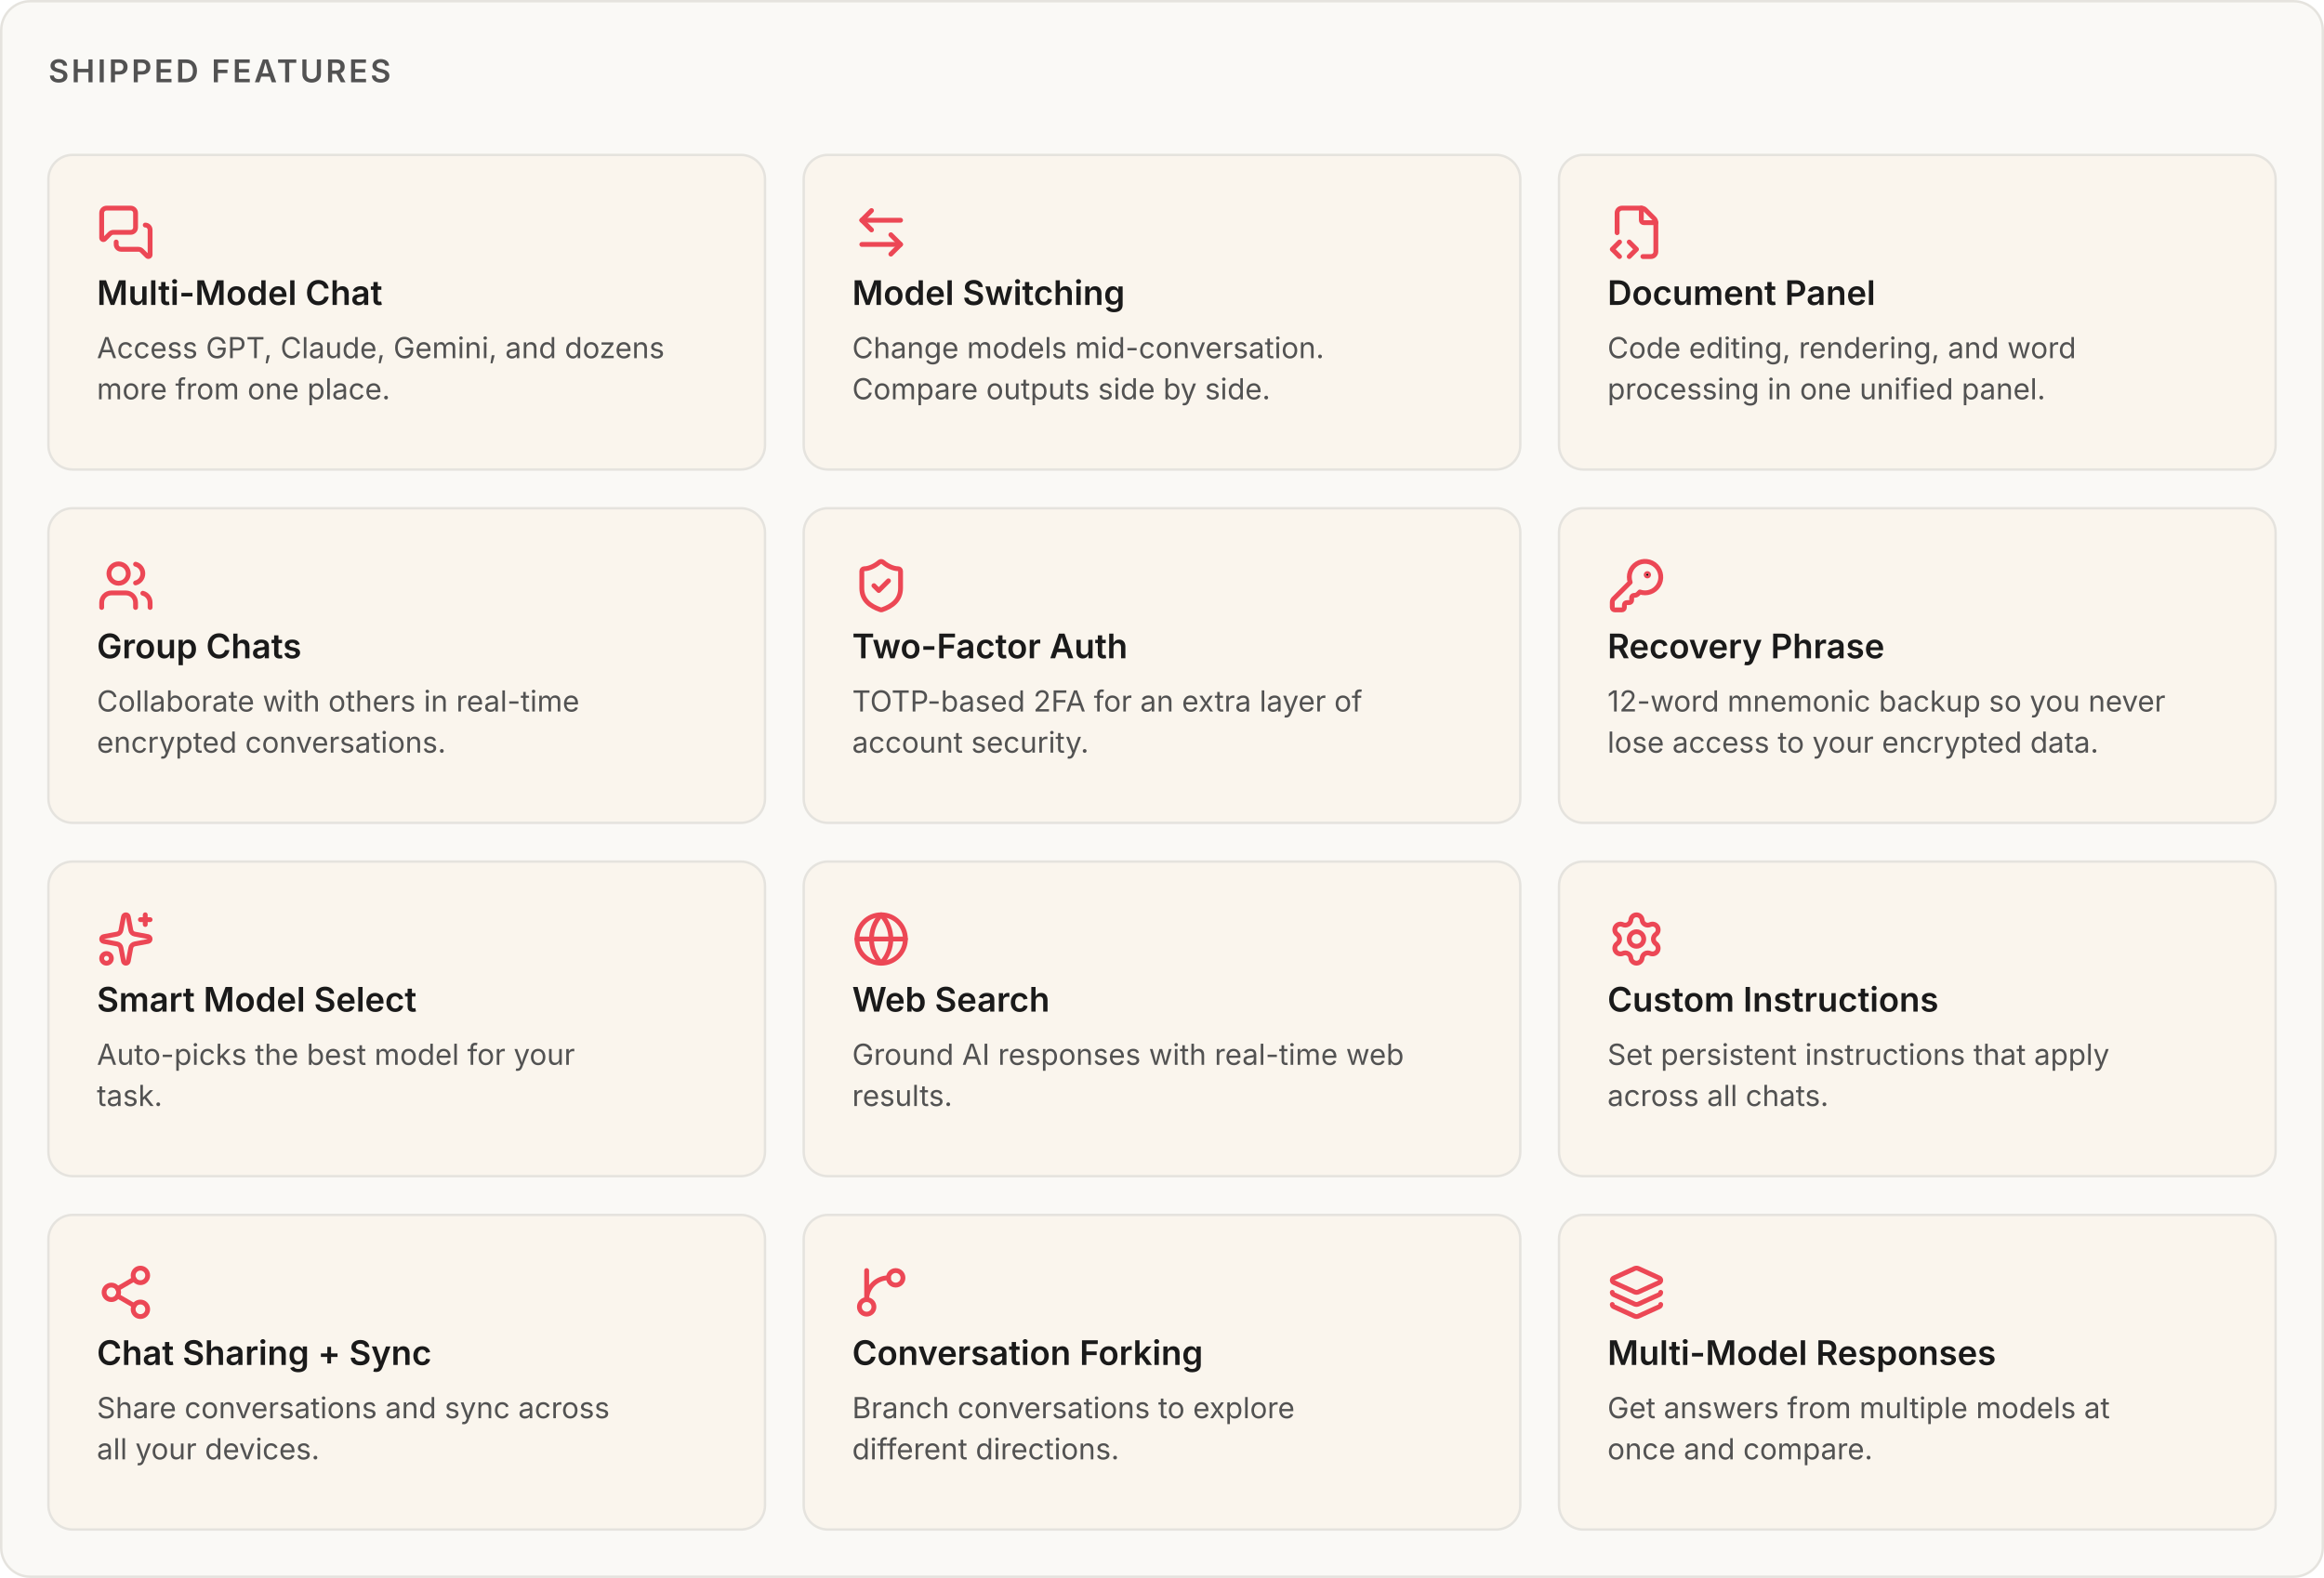
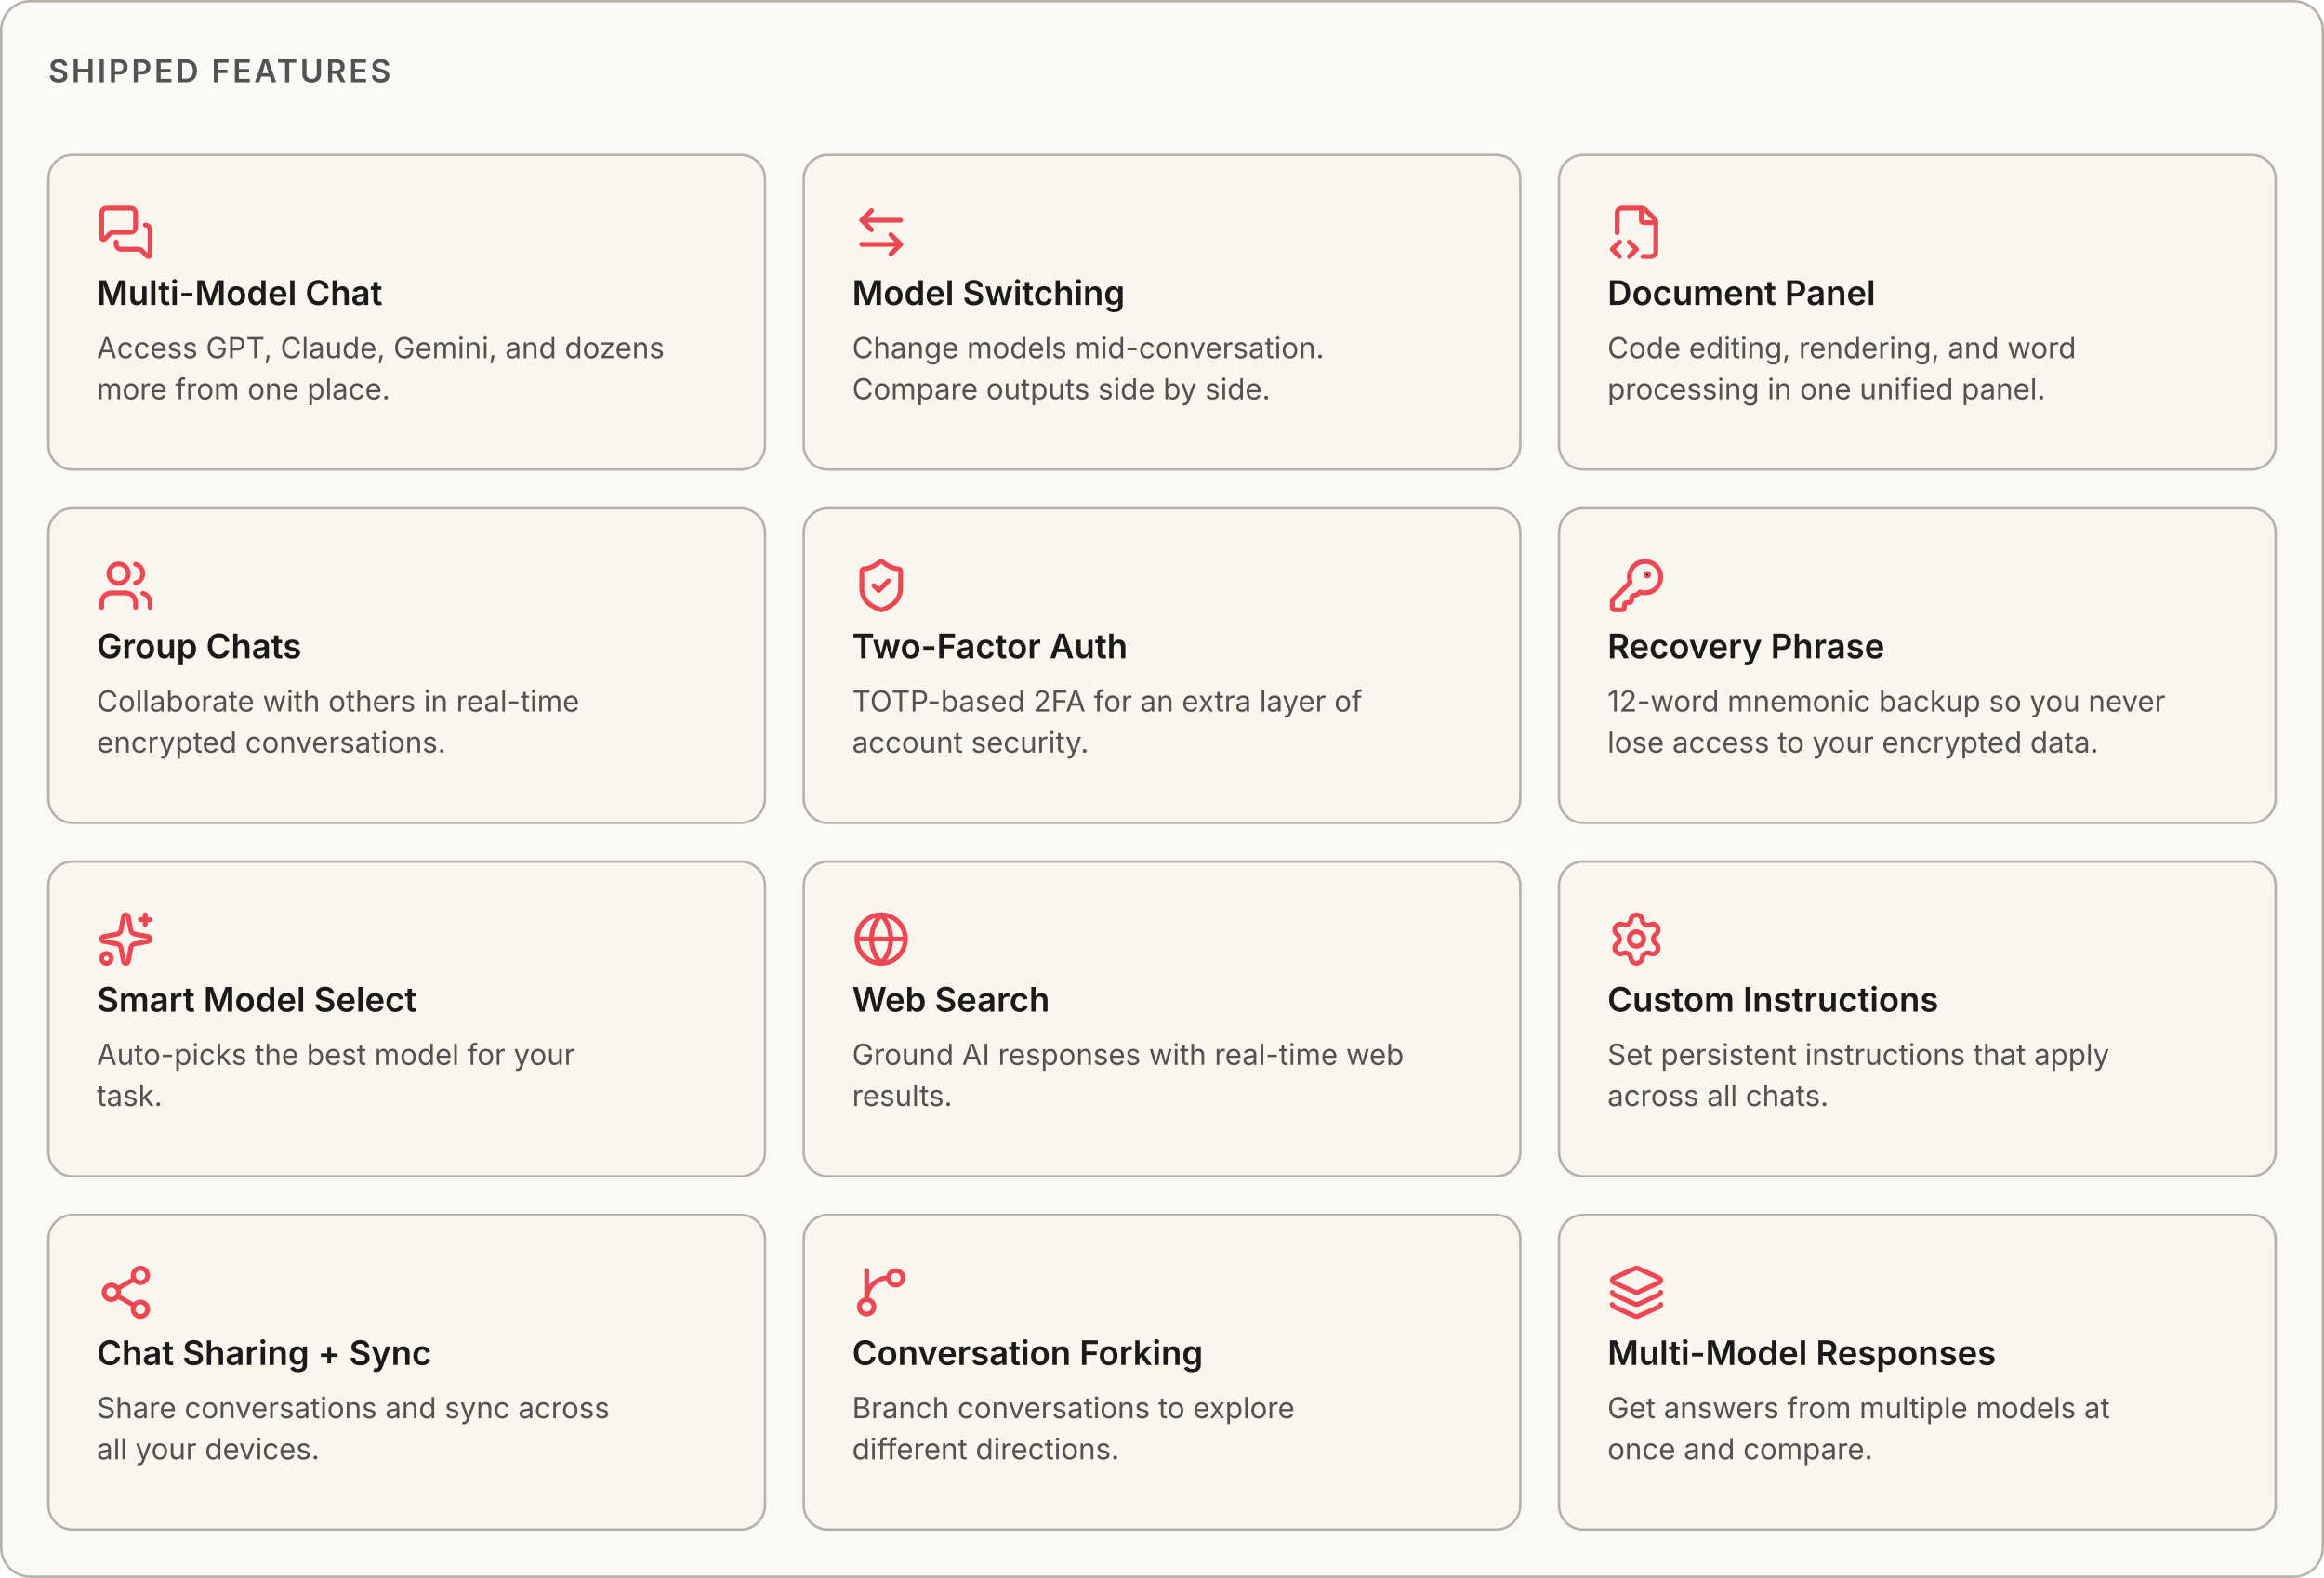
<svg xmlns="http://www.w3.org/2000/svg" viewBox="0 0 960 652" width="100%">
-   <rect x="0.5" y="0.5" width="959" height="651" rx="12" fill="#faf9f6" stroke="#e5e3de" />
+   <rect x="0.5" y="0.5" width="959" height="651" rx="12" fill="#faf9f6" stroke="#b5b1a8" />
  <text x="20" y="34" font-family="-apple-system, BlinkMacSystemFont, &quot;Segoe UI&quot;, system-ui, sans-serif" font-size="13" font-weight="600" fill="#525252" letter-spacing="0.08em">SHIPPED FEATURES</text>
  <g>
-     <rect x="20" y="64" width="296" height="130" rx="10" fill="#faf5ed" stroke="#e5e3de" stroke-width="1" />
+     <rect x="20" y="64" width="296" height="130" rx="10" fill="#faf5ed" stroke="#b5b1a8" stroke-width="1" />
    <svg x="40" y="84" width="24" height="24" viewBox="0 0 24 24" fill="none" stroke="#ec4755" stroke-width="2" stroke-linecap="round" stroke-linejoin="round">
      <path d="M16 10a2 2 0 0 1-2 2H6.828a2 2 0 0 0-1.414.586l-2.202 2.202A.71.71 0 0 1 2 14.286V4a2 2 0 0 1 2-2h10a2 2 0 0 1 2 2z" />
      <path d="M20 9a2 2 0 0 1 2 2v10.286a.71.71 0 0 1-1.212.502l-2.202-2.202A2 2 0 0 0 17.172 19H10a2 2 0 0 1-2-2v-1" />
    </svg>
    <text x="40" y="126" font-family="-apple-system, BlinkMacSystemFont, &quot;Segoe UI&quot;, system-ui, sans-serif" font-size="14" font-weight="600" fill="#1a1a1a">Multi-Model Chat</text>
    <text x="40" y="148" font-family="-apple-system, BlinkMacSystemFont, &quot;Segoe UI&quot;, system-ui, sans-serif" font-size="12" fill="#525252">Access GPT, Claude, Gemini, and dozens</text>
    <text x="40" y="165" font-family="-apple-system, BlinkMacSystemFont, &quot;Segoe UI&quot;, system-ui, sans-serif" font-size="12" fill="#525252">more from one place.</text>
  </g>
  <g>
-     <rect x="332" y="64" width="296" height="130" rx="10" fill="#faf5ed" stroke="#e5e3de" stroke-width="1" />
+     <rect x="332" y="64" width="296" height="130" rx="10" fill="#faf5ed" stroke="#b5b1a8" stroke-width="1" />
    <svg x="352" y="84" width="24" height="24" viewBox="0 0 24 24" fill="none" stroke="#ec4755" stroke-width="2" stroke-linecap="round" stroke-linejoin="round">
      <path d="M8 3 4 7l4 4" />
      <path d="M4 7h16" />
      <path d="m16 21 4-4-4-4" />
      <path d="M20 17H4" />
    </svg>
    <text x="352" y="126" font-family="-apple-system, BlinkMacSystemFont, &quot;Segoe UI&quot;, system-ui, sans-serif" font-size="14" font-weight="600" fill="#1a1a1a">Model Switching</text>
    <text x="352" y="148" font-family="-apple-system, BlinkMacSystemFont, &quot;Segoe UI&quot;, system-ui, sans-serif" font-size="12" fill="#525252">Change models mid-conversation.</text>
    <text x="352" y="165" font-family="-apple-system, BlinkMacSystemFont, &quot;Segoe UI&quot;, system-ui, sans-serif" font-size="12" fill="#525252">Compare outputs side by side.</text>
  </g>
  <g>
-     <rect x="644" y="64" width="296" height="130" rx="10" fill="#faf5ed" stroke="#e5e3de" stroke-width="1" />
+     <rect x="644" y="64" width="296" height="130" rx="10" fill="#faf5ed" stroke="#b5b1a8" stroke-width="1" />
    <svg x="664" y="84" width="24" height="24" viewBox="0 0 24 24" fill="none" stroke="#ec4755" stroke-width="2" stroke-linecap="round" stroke-linejoin="round">
      <path d="M4 12.15V4a2 2 0 0 1 2-2h8a2.4 2.4 0 0 1 1.706.706l3.588 3.588A2.4 2.4 0 0 1 20 8v12a2 2 0 0 1-2 2h-3.35" />
      <path d="M14 2v5a1 1 0 0 0 1 1h5" />
      <path d="m5 16-3 3 3 3" />
      <path d="m9 22 3-3-3-3" />
    </svg>
    <text x="664" y="126" font-family="-apple-system, BlinkMacSystemFont, &quot;Segoe UI&quot;, system-ui, sans-serif" font-size="14" font-weight="600" fill="#1a1a1a">Document Panel</text>
    <text x="664" y="148" font-family="-apple-system, BlinkMacSystemFont, &quot;Segoe UI&quot;, system-ui, sans-serif" font-size="12" fill="#525252">Code editing, rendering, and word</text>
    <text x="664" y="165" font-family="-apple-system, BlinkMacSystemFont, &quot;Segoe UI&quot;, system-ui, sans-serif" font-size="12" fill="#525252">processing in one unified panel.</text>
  </g>
  <g>
-     <rect x="20" y="210" width="296" height="130" rx="10" fill="#faf5ed" stroke="#e5e3de" stroke-width="1" />
+     <rect x="20" y="210" width="296" height="130" rx="10" fill="#faf5ed" stroke="#b5b1a8" stroke-width="1" />
    <svg x="40" y="230" width="24" height="24" viewBox="0 0 24 24" fill="none" stroke="#ec4755" stroke-width="2" stroke-linecap="round" stroke-linejoin="round">
      <path d="M16 21v-2a4 4 0 0 0-4-4H6a4 4 0 0 0-4 4v2" />
      <path d="M16 3.128a4 4 0 0 1 0 7.744" />
      <path d="M22 21v-2a4 4 0 0 0-3-3.87" />
      <circle cx="9" cy="7" r="4" />
    </svg>
    <text x="40" y="272" font-family="-apple-system, BlinkMacSystemFont, &quot;Segoe UI&quot;, system-ui, sans-serif" font-size="14" font-weight="600" fill="#1a1a1a">Group Chats</text>
    <text x="40" y="294" font-family="-apple-system, BlinkMacSystemFont, &quot;Segoe UI&quot;, system-ui, sans-serif" font-size="12" fill="#525252">Collaborate with others in real-time</text>
    <text x="40" y="311" font-family="-apple-system, BlinkMacSystemFont, &quot;Segoe UI&quot;, system-ui, sans-serif" font-size="12" fill="#525252">encrypted conversations.</text>
  </g>
  <g>
-     <rect x="332" y="210" width="296" height="130" rx="10" fill="#faf5ed" stroke="#e5e3de" stroke-width="1" />
+     <rect x="332" y="210" width="296" height="130" rx="10" fill="#faf5ed" stroke="#b5b1a8" stroke-width="1" />
    <svg x="352" y="230" width="24" height="24" viewBox="0 0 24 24" fill="none" stroke="#ec4755" stroke-width="2" stroke-linecap="round" stroke-linejoin="round">
      <path d="M20 13c0 5-3.5 7.5-7.66 8.95a1 1 0 0 1-.67-.01C7.5 20.5 4 18 4 13V6a1 1 0 0 1 1-1c2 0 4.5-1.2 6.24-2.72a1.17 1.17 0 0 1 1.52 0C14.51 3.81 17 5 19 5a1 1 0 0 1 1 1z" />
      <path d="m9 12 2 2 4-4" />
    </svg>
    <text x="352" y="272" font-family="-apple-system, BlinkMacSystemFont, &quot;Segoe UI&quot;, system-ui, sans-serif" font-size="14" font-weight="600" fill="#1a1a1a">Two-Factor Auth</text>
    <text x="352" y="294" font-family="-apple-system, BlinkMacSystemFont, &quot;Segoe UI&quot;, system-ui, sans-serif" font-size="12" fill="#525252">TOTP-based 2FA for an extra layer of</text>
    <text x="352" y="311" font-family="-apple-system, BlinkMacSystemFont, &quot;Segoe UI&quot;, system-ui, sans-serif" font-size="12" fill="#525252">account security.</text>
  </g>
  <g>
-     <rect x="644" y="210" width="296" height="130" rx="10" fill="#faf5ed" stroke="#e5e3de" stroke-width="1" />
+     <rect x="644" y="210" width="296" height="130" rx="10" fill="#faf5ed" stroke="#b5b1a8" stroke-width="1" />
    <svg x="664" y="230" width="24" height="24" viewBox="0 0 24 24" fill="none" stroke="#ec4755" stroke-width="2" stroke-linecap="round" stroke-linejoin="round">
      <path d="M2.586 17.414A2 2 0 0 0 2 18.828V21a1 1 0 0 0 1 1h3a1 1 0 0 0 1-1v-1a1 1 0 0 1 1-1h1a1 1 0 0 0 1-1v-1a1 1 0 0 1 1-1h.172a2 2 0 0 0 1.414-.586l.814-.814a6.5 6.5 0 1 0-4-4z" />
      <circle cx="16.5" cy="7.5" r=".5" fill="currentColor" />
    </svg>
    <text x="664" y="272" font-family="-apple-system, BlinkMacSystemFont, &quot;Segoe UI&quot;, system-ui, sans-serif" font-size="14" font-weight="600" fill="#1a1a1a">Recovery Phrase</text>
    <text x="664" y="294" font-family="-apple-system, BlinkMacSystemFont, &quot;Segoe UI&quot;, system-ui, sans-serif" font-size="12" fill="#525252">12-word mnemonic backup so you never</text>
    <text x="664" y="311" font-family="-apple-system, BlinkMacSystemFont, &quot;Segoe UI&quot;, system-ui, sans-serif" font-size="12" fill="#525252">lose access to your encrypted data.</text>
  </g>
  <g>
-     <rect x="20" y="356" width="296" height="130" rx="10" fill="#faf5ed" stroke="#e5e3de" stroke-width="1" />
+     <rect x="20" y="356" width="296" height="130" rx="10" fill="#faf5ed" stroke="#b5b1a8" stroke-width="1" />
    <svg x="40" y="376" width="24" height="24" viewBox="0 0 24 24" fill="none" stroke="#ec4755" stroke-width="2" stroke-linecap="round" stroke-linejoin="round">
      <path d="M11.017 2.814a1 1 0 0 1 1.966 0l1.051 5.558a2 2 0 0 0 1.594 1.594l5.558 1.051a1 1 0 0 1 0 1.966l-5.558 1.051a2 2 0 0 0-1.594 1.594l-1.051 5.558a1 1 0 0 1-1.966 0l-1.051-5.558a2 2 0 0 0-1.594-1.594l-5.558-1.051a1 1 0 0 1 0-1.966l5.558-1.051a2 2 0 0 0 1.594-1.594z" />
      <path d="M20 2v4" />
      <path d="M22 4h-4" />
      <circle cx="4" cy="20" r="2" />
    </svg>
    <text x="40" y="418" font-family="-apple-system, BlinkMacSystemFont, &quot;Segoe UI&quot;, system-ui, sans-serif" font-size="14" font-weight="600" fill="#1a1a1a">Smart Model Select</text>
    <text x="40" y="440" font-family="-apple-system, BlinkMacSystemFont, &quot;Segoe UI&quot;, system-ui, sans-serif" font-size="12" fill="#525252">Auto-picks the best model for your</text>
    <text x="40" y="457" font-family="-apple-system, BlinkMacSystemFont, &quot;Segoe UI&quot;, system-ui, sans-serif" font-size="12" fill="#525252">task.</text>
  </g>
  <g>
-     <rect x="332" y="356" width="296" height="130" rx="10" fill="#faf5ed" stroke="#e5e3de" stroke-width="1" />
+     <rect x="332" y="356" width="296" height="130" rx="10" fill="#faf5ed" stroke="#b5b1a8" stroke-width="1" />
    <svg x="352" y="376" width="24" height="24" viewBox="0 0 24 24" fill="none" stroke="#ec4755" stroke-width="2" stroke-linecap="round" stroke-linejoin="round">
      <circle cx="12" cy="12" r="10" />
      <path d="M12 2a14.5 14.5 0 0 0 0 20 14.5 14.5 0 0 0 0-20" />
      <path d="M2 12h20" />
    </svg>
    <text x="352" y="418" font-family="-apple-system, BlinkMacSystemFont, &quot;Segoe UI&quot;, system-ui, sans-serif" font-size="14" font-weight="600" fill="#1a1a1a">Web Search</text>
    <text x="352" y="440" font-family="-apple-system, BlinkMacSystemFont, &quot;Segoe UI&quot;, system-ui, sans-serif" font-size="12" fill="#525252">Ground AI responses with real-time web</text>
    <text x="352" y="457" font-family="-apple-system, BlinkMacSystemFont, &quot;Segoe UI&quot;, system-ui, sans-serif" font-size="12" fill="#525252">results.</text>
  </g>
  <g>
-     <rect x="644" y="356" width="296" height="130" rx="10" fill="#faf5ed" stroke="#e5e3de" stroke-width="1" />
+     <rect x="644" y="356" width="296" height="130" rx="10" fill="#faf5ed" stroke="#b5b1a8" stroke-width="1" />
    <svg x="664" y="376" width="24" height="24" viewBox="0 0 24 24" fill="none" stroke="#ec4755" stroke-width="2" stroke-linecap="round" stroke-linejoin="round">
      <path d="M9.671 4.136a2.34 2.34 0 0 1 4.659 0 2.34 2.34 0 0 0 3.319 1.915 2.34 2.34 0 0 1 2.33 4.033 2.34 2.34 0 0 0 0 3.831 2.34 2.34 0 0 1-2.33 4.033 2.34 2.34 0 0 0-3.319 1.915 2.34 2.34 0 0 1-4.659 0 2.34 2.34 0 0 0-3.32-1.915 2.34 2.34 0 0 1-2.33-4.033 2.34 2.34 0 0 0 0-3.831A2.34 2.34 0 0 1 6.35 6.051a2.34 2.34 0 0 0 3.319-1.915" />
      <circle cx="12" cy="12" r="3" />
    </svg>
    <text x="664" y="418" font-family="-apple-system, BlinkMacSystemFont, &quot;Segoe UI&quot;, system-ui, sans-serif" font-size="14" font-weight="600" fill="#1a1a1a">Custom Instructions</text>
    <text x="664" y="440" font-family="-apple-system, BlinkMacSystemFont, &quot;Segoe UI&quot;, system-ui, sans-serif" font-size="12" fill="#525252">Set persistent instructions that apply</text>
    <text x="664" y="457" font-family="-apple-system, BlinkMacSystemFont, &quot;Segoe UI&quot;, system-ui, sans-serif" font-size="12" fill="#525252">across all chats.</text>
  </g>
  <g>
-     <rect x="20" y="502" width="296" height="130" rx="10" fill="#faf5ed" stroke="#e5e3de" stroke-width="1" />
+     <rect x="20" y="502" width="296" height="130" rx="10" fill="#faf5ed" stroke="#b5b1a8" stroke-width="1" />
    <svg x="40" y="522" width="24" height="24" viewBox="0 0 24 24" fill="none" stroke="#ec4755" stroke-width="2" stroke-linecap="round" stroke-linejoin="round">
      <circle cx="18" cy="5" r="3" />
      <circle cx="6" cy="12" r="3" />
      <circle cx="18" cy="19" r="3" />
      <line x1="8.59" x2="15.42" y1="13.51" y2="17.49" />
      <line x1="15.41" x2="8.59" y1="6.51" y2="10.49" />
    </svg>
    <text x="40" y="564" font-family="-apple-system, BlinkMacSystemFont, &quot;Segoe UI&quot;, system-ui, sans-serif" font-size="14" font-weight="600" fill="#1a1a1a">Chat Sharing + Sync</text>
    <text x="40" y="586" font-family="-apple-system, BlinkMacSystemFont, &quot;Segoe UI&quot;, system-ui, sans-serif" font-size="12" fill="#525252">Share conversations and sync across</text>
    <text x="40" y="603" font-family="-apple-system, BlinkMacSystemFont, &quot;Segoe UI&quot;, system-ui, sans-serif" font-size="12" fill="#525252">all your devices.</text>
  </g>
  <g>
-     <rect x="332" y="502" width="296" height="130" rx="10" fill="#faf5ed" stroke="#e5e3de" stroke-width="1" />
+     <rect x="332" y="502" width="296" height="130" rx="10" fill="#faf5ed" stroke="#b5b1a8" stroke-width="1" />
    <svg x="352" y="522" width="24" height="24" viewBox="0 0 24 24" fill="none" stroke="#ec4755" stroke-width="2" stroke-linecap="round" stroke-linejoin="round">
      <path d="M15 6a9 9 0 0 0-9 9V3" />
      <circle cx="18" cy="6" r="3" />
      <circle cx="6" cy="18" r="3" />
    </svg>
    <text x="352" y="564" font-family="-apple-system, BlinkMacSystemFont, &quot;Segoe UI&quot;, system-ui, sans-serif" font-size="14" font-weight="600" fill="#1a1a1a">Conversation Forking</text>
    <text x="352" y="586" font-family="-apple-system, BlinkMacSystemFont, &quot;Segoe UI&quot;, system-ui, sans-serif" font-size="12" fill="#525252">Branch conversations to explore</text>
    <text x="352" y="603" font-family="-apple-system, BlinkMacSystemFont, &quot;Segoe UI&quot;, system-ui, sans-serif" font-size="12" fill="#525252">different directions.</text>
  </g>
  <g>
-     <rect x="644" y="502" width="296" height="130" rx="10" fill="#faf5ed" stroke="#e5e3de" stroke-width="1" />
+     <rect x="644" y="502" width="296" height="130" rx="10" fill="#faf5ed" stroke="#b5b1a8" stroke-width="1" />
    <svg x="664" y="522" width="24" height="24" viewBox="0 0 24 24" fill="none" stroke="#ec4755" stroke-width="2" stroke-linecap="round" stroke-linejoin="round">
      <path d="M12.83 2.18a2 2 0 0 0-1.66 0L2.6 6.08a1 1 0 0 0 0 1.83l8.58 3.91a2 2 0 0 0 1.66 0l8.58-3.9a1 1 0 0 0 0-1.83z" />
      <path d="M2 12a1 1 0 0 0 .58.91l8.6 3.91a2 2 0 0 0 1.65 0l8.58-3.9A1 1 0 0 0 22 12" />
      <path d="M2 17a1 1 0 0 0 .58.91l8.6 3.91a2 2 0 0 0 1.65 0l8.58-3.9A1 1 0 0 0 22 17" />
    </svg>
    <text x="664" y="564" font-family="-apple-system, BlinkMacSystemFont, &quot;Segoe UI&quot;, system-ui, sans-serif" font-size="14" font-weight="600" fill="#1a1a1a">Multi-Model Responses</text>
    <text x="664" y="586" font-family="-apple-system, BlinkMacSystemFont, &quot;Segoe UI&quot;, system-ui, sans-serif" font-size="12" fill="#525252">Get answers from multiple models at</text>
    <text x="664" y="603" font-family="-apple-system, BlinkMacSystemFont, &quot;Segoe UI&quot;, system-ui, sans-serif" font-size="12" fill="#525252">once and compare.</text>
  </g>
</svg>
